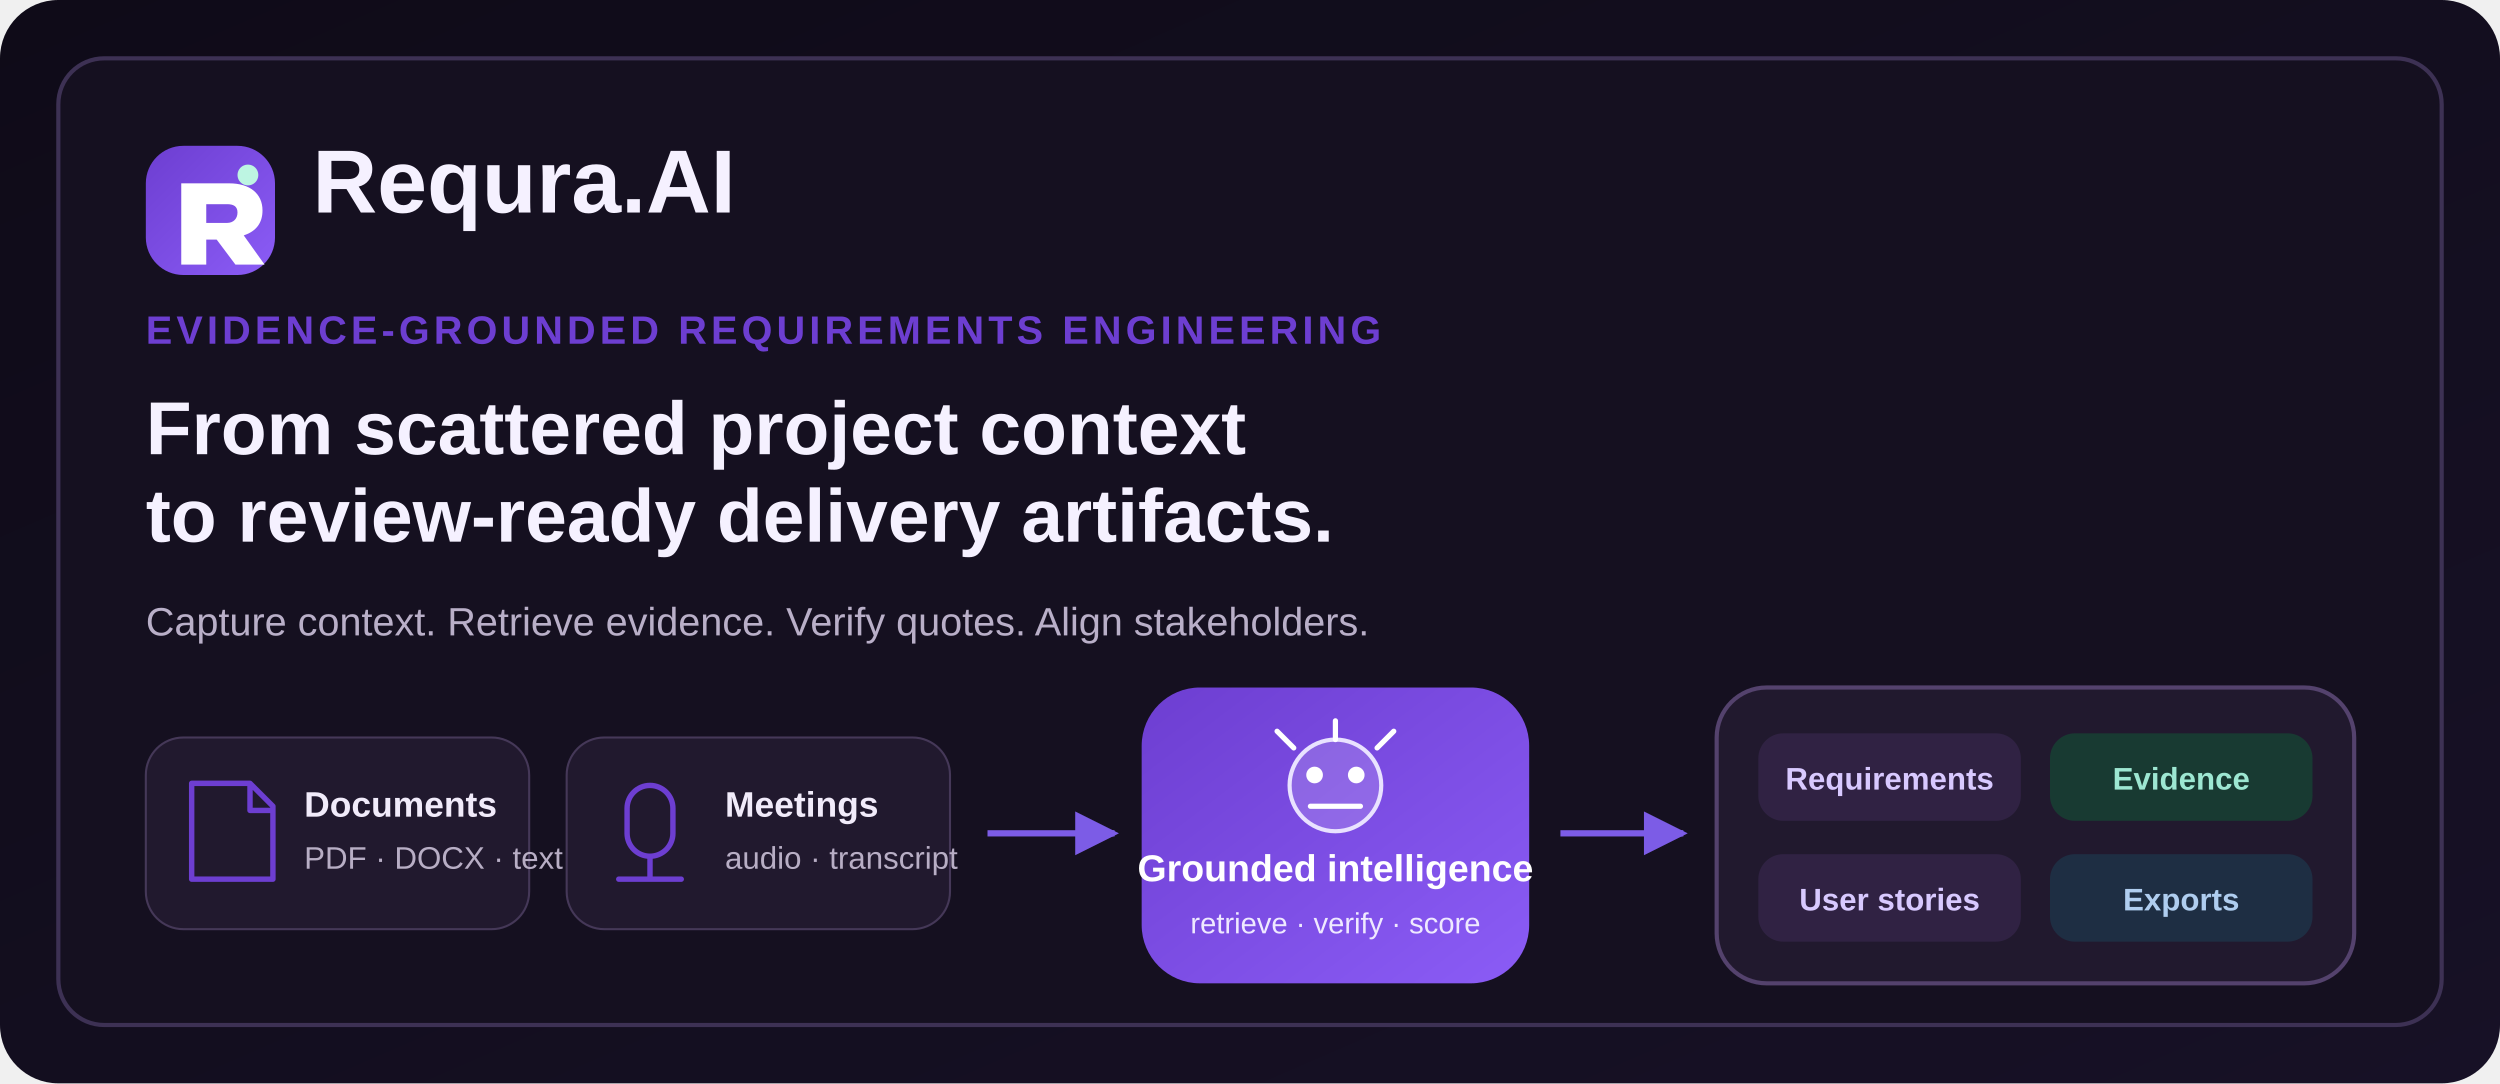
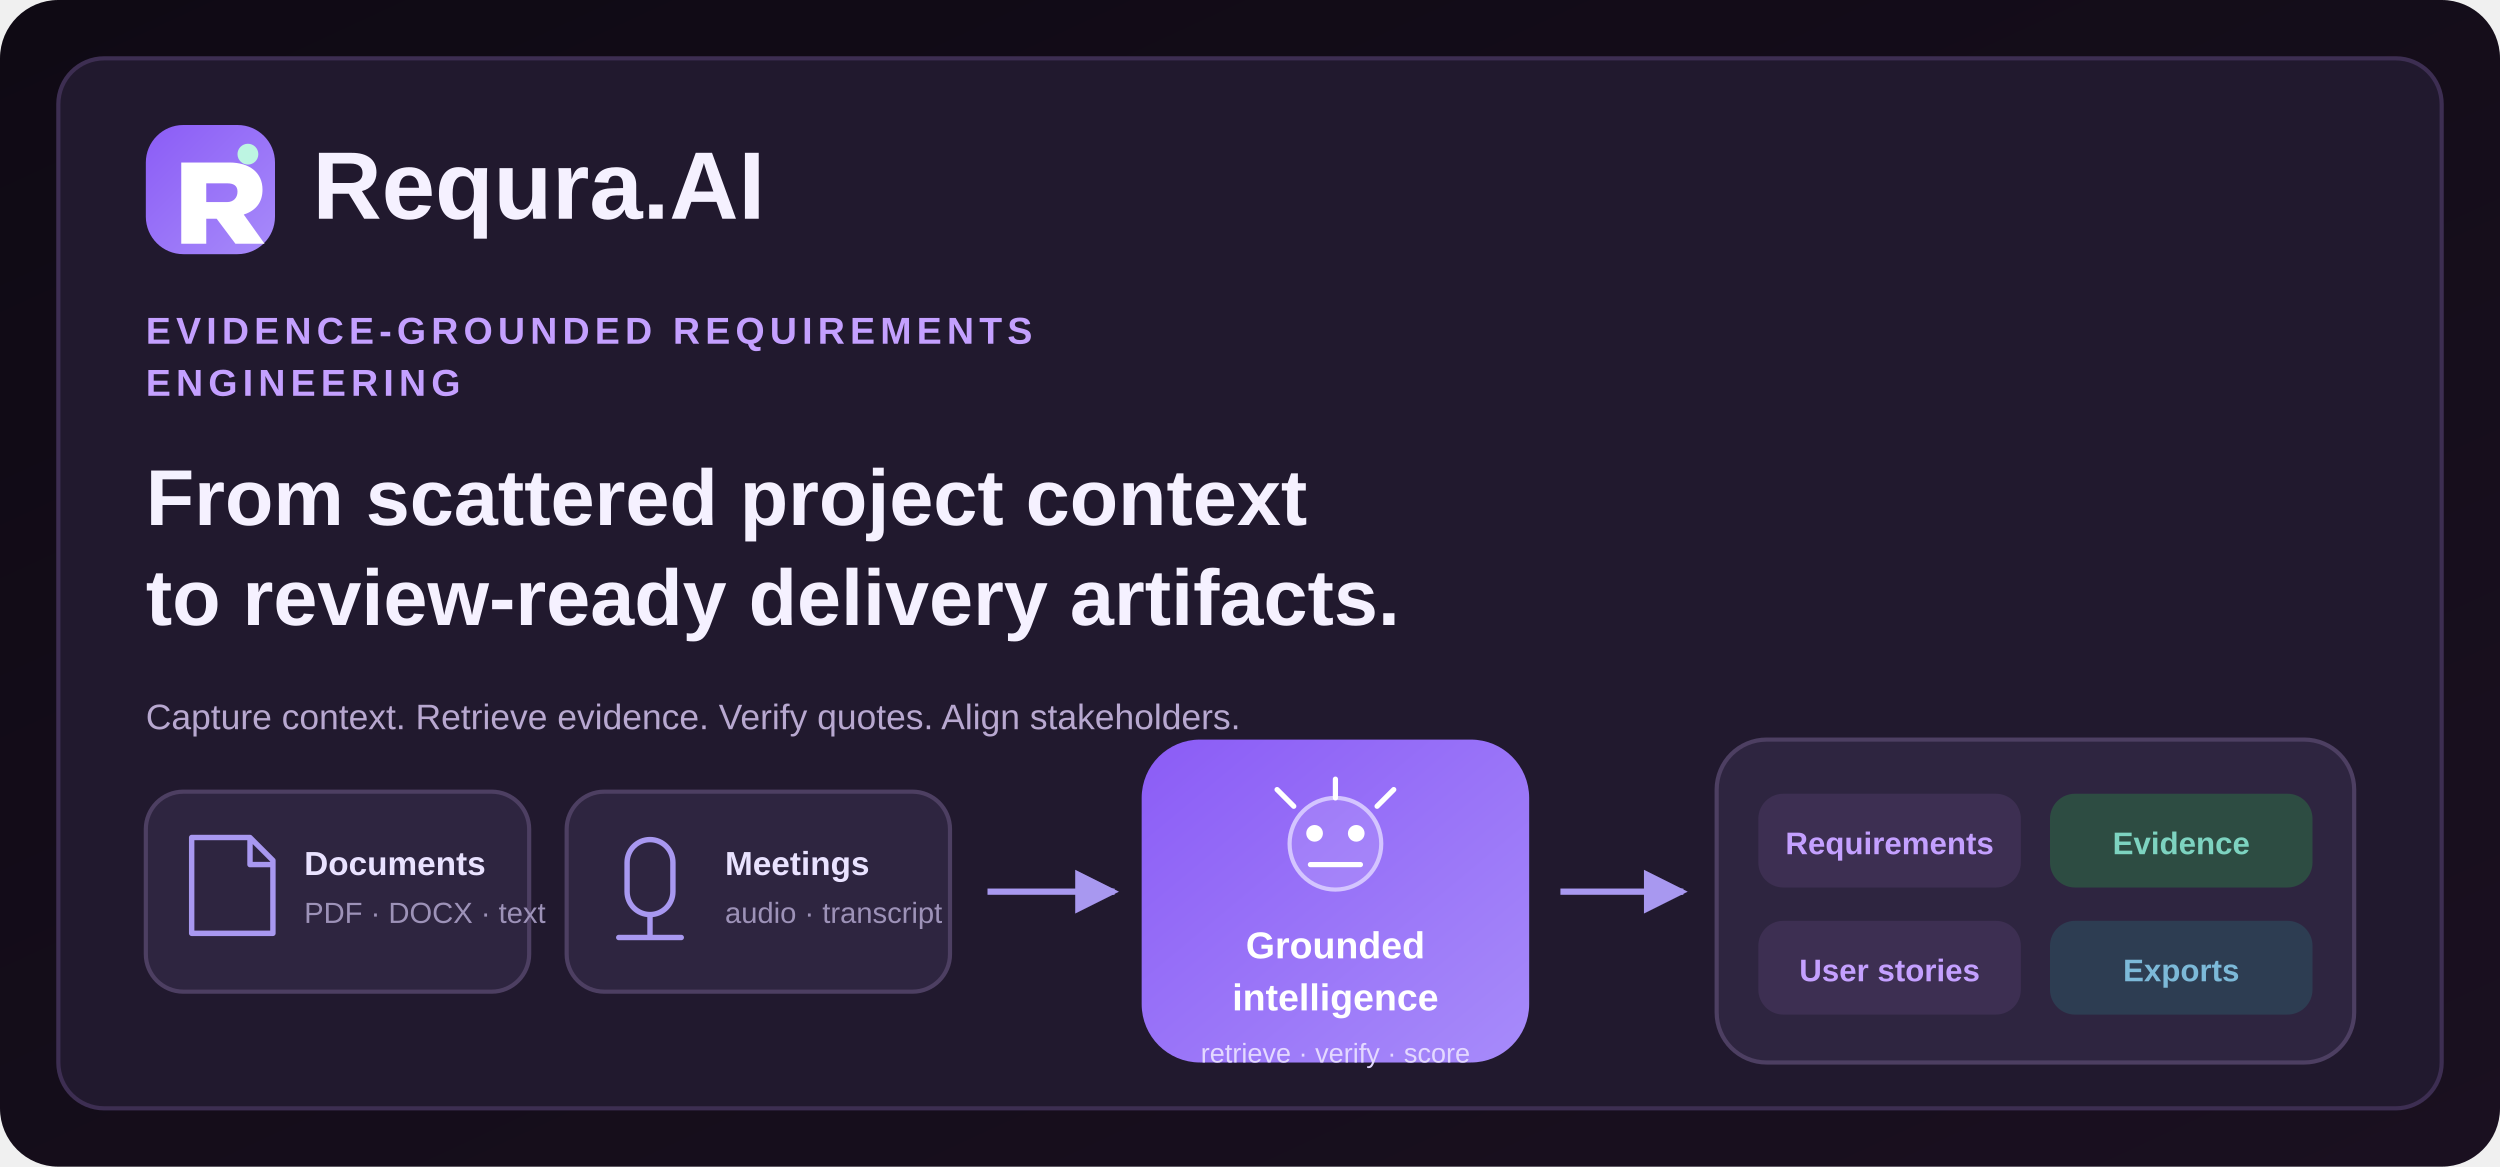
- <svg xmlns="http://www.w3.org/2000/svg" viewBox="0 0 1200 520" role="img" aria-labelledby="title desc">
+ <svg xmlns="http://www.w3.org/2000/svg" viewBox="0 0 1200 560" role="img" aria-labelledby="title desc">
  <defs>
    <linearGradient id="bg" x1="0" y1="0" x2="1" y2="1">
-       <stop offset="0" stop-color="#0F0B18" />
-       <stop offset="1" stop-color="#171126" />
+       <stop offset="0" stop-color="#0F0A14" />
+       <stop offset="1" stop-color="#1A1020" />
    </linearGradient>
    <linearGradient id="brand" x1="0" y1="0" x2="1" y2="1">
-       <stop offset="0" stop-color="#6D3ED1" />
-       <stop offset="1" stop-color="#8B5CF6" />
+       <stop offset="0" stop-color="#8B5CF6" />
+       <stop offset="1" stop-color="#A78BFA" />
    </linearGradient>
    <marker id="arrow" viewBox="0 0 10 10" refX="9" refY="5" markerWidth="7" markerHeight="7" orient="auto">
-       <path d="M0 0L10 5L0 10Z" fill="#7C5CE6" />
+       <path d="M0 0L10 5L0 10Z" fill="#A898F0" />
    </marker>
  </defs>
-   <rect width="1200" height="520" rx="28" fill="url(#bg)" />
-   <rect x="28" y="28" width="1144" height="464" rx="22" fill="#151020" stroke="#3D3154" stroke-width="2" />
+   <rect width="1200" height="560" rx="28" fill="url(#bg)" />
+   <rect x="28" y="28" width="1144" height="504" rx="22" fill="#21192E" stroke="#3D2E52" stroke-width="2" />
  <g font-family="-apple-system,BlinkMacSystemFont,'Segoe UI',Arial,sans-serif">
-     <g transform="translate(70 70)">
+     <g transform="translate(70 60)">
      <rect width="62" height="62" rx="18" fill="url(#brand)" />
      <path d="M17 18h23c10 0 16 5 16 13 0 6-3 10-9 12l10 14H43L34 45h-5v12H17V18zm12 10v9h10c3 0 5-2 5-5s-2-4-5-4H29z" fill="#FFF" />
      <circle cx="49" cy="14" r="5" fill="#BDF5E2" />
    </g>
-     <text x="150" y="102" fill="#F5F1FF" font-size="43" font-weight="800">Requra.AI</text>
-     <text x="70" y="165" fill="#6D3ED1" font-size="19" font-weight="750" letter-spacing="2">EVIDENCE-GROUNDED REQUIREMENTS ENGINEERING</text>
-     <text x="70" y="218" fill="#F5F1FF" font-size="36" font-weight="800">From scattered project context</text>
-     <text x="70" y="260" fill="#F5F1FF" font-size="36" font-weight="800">to review-ready delivery artifacts.</text>
-     <text x="70" y="305" fill="#B9AFC8" font-size="19">Capture context. Retrieve evidence. Verify quotes. Align stakeholders.</text>
-     <g transform="translate(70 354)">
-       <rect width="184" height="92" rx="18" fill="#21192E" stroke="#453858" />
-       <path d="M22 22h28l11 11v35H22zM50 22v13h11" fill="none" stroke="#6D3ED1" stroke-width="2.6" stroke-linejoin="round" />
-       <text x="76" y="38" fill="#F1EBFA" font-size="17" font-weight="700">Documents</text>
-       <text x="76" y="63" fill="#B8AEC5" font-size="15">PDF · DOCX · text</text>
+     <text x="150" y="105" fill="#F5F1FF" font-size="46" font-weight="800">Requra.AI</text>
+     <text x="70" y="165" fill="#C4A0FF" font-size="18" font-weight="750" letter-spacing="2.5">EVIDENCE-GROUNDED REQUIREMENTS</text>
+     <text x="70" y="190" fill="#C4A0FF" font-size="18" font-weight="750" letter-spacing="2.5">ENGINEERING</text>
+     <text x="70" y="252" fill="#F5F1FF" font-size="38" font-weight="800">From scattered project context</text>
+     <text x="70" y="300" fill="#F5F1FF" font-size="38" font-weight="800">to review-ready delivery artifacts.</text>
+     <text x="70" y="350" fill="#B8A8D0" font-size="17">Capture context. Retrieve evidence. Verify quotes. Align stakeholders.</text>
+     <g transform="translate(70 380)">
+       <rect width="184" height="96" rx="18" fill="#2E2540" stroke="#4D3F62" stroke-width="2" />
+       <path d="M22 22h28l11 11v35H22zM50 22v13h11" fill="none" stroke="#A898F0" stroke-width="2.6" stroke-linejoin="round" />
+       <text x="76" y="40" fill="#E9E2FF" font-size="16" font-weight="700">Documents</text>
+       <text x="76" y="63" fill="#9D92B8" font-size="14">PDF · DOCX · text</text>
    </g>
-     <g transform="translate(272 354)">
-       <rect width="184" height="92" rx="18" fill="#21192E" stroke="#453858" />
-       <path d="M29 46a11 11 0 0 0 22 0V34a11 11 0 0 0-22 0zm11 11v11m-15 0h30" fill="none" stroke="#6D3ED1" stroke-width="2.6" stroke-linecap="round" />
-       <text x="76" y="38" fill="#F1EBFA" font-size="17" font-weight="700">Meetings</text>
-       <text x="76" y="63" fill="#B8AEC5" font-size="15">audio · transcript</text>
+     <g transform="translate(272 380)">
+       <rect width="184" height="96" rx="18" fill="#2E2540" stroke="#4D3F62" stroke-width="2" />
+       <path d="M29 48a11 11 0 0 0 22 0V34a11 11 0 0 0-22 0zm11 11v11m-15 0h30" fill="none" stroke="#A898F0" stroke-width="2.6" stroke-linecap="round" />
+       <text x="76" y="40" fill="#E9E2FF" font-size="16" font-weight="700">Meetings</text>
+       <text x="76" y="63" fill="#9D92B8" font-size="14">audio · transcript</text>
    </g>
-     <path d="M474 400H535" stroke="#7C5CE6" stroke-width="3" marker-end="url(#arrow)" />
-     <g transform="translate(548 330)">
-       <rect width="186" height="142" rx="28" fill="url(#brand)" />
-       <circle cx="93" cy="47" r="22" fill="#FFF" fill-opacity=".16" stroke="#E9E2FF" stroke-width="2" />
-       <circle cx="83" cy="42" r="4" fill="#FFF" />
-       <circle cx="103" cy="42" r="4" fill="#FFF" />
-       <path d="M81 57h24M93 25v-9M73 29l-8-8M113 29l8-8" stroke="#FFF" stroke-width="2.5" stroke-linecap="round" />
-       <text x="93" y="93" text-anchor="middle" fill="#FFF" font-size="18" font-weight="800">Grounded intelligence</text>
-       <text x="93" y="118" text-anchor="middle" fill="#EFE9FF" font-size="14">retrieve · verify · score</text>
+     <path d="M474 428H535" stroke="#A898F0" stroke-width="3" marker-end="url(#arrow)" />
+     <g transform="translate(548 355)">
+       <rect width="186" height="155" rx="28" fill="url(#brand)" />
+       <circle cx="93" cy="50" r="22" fill="#FFF" fill-opacity=".12" stroke="#D4C5FF" stroke-width="2" />
+       <circle cx="83" cy="45" r="4" fill="#FFF" />
+       <circle cx="103" cy="45" r="4" fill="#FFF" />
+       <path d="M81 60h24M93 28v-9M73 32l-8-8M113 32l8-8" stroke="#FFF" stroke-width="2.5" stroke-linecap="round" />
+       <text x="93" y="105" text-anchor="middle" fill="#FFF" font-size="18" font-weight="800">Grounded</text>
+       <text x="93" y="130" text-anchor="middle" fill="#FFF" font-size="18" font-weight="800">intelligence</text>
+       <text x="93" y="155" text-anchor="middle" fill="#E4D9FF" font-size="13">retrieve · verify · score</text>
    </g>
-     <path d="M749 400H808" stroke="#7C5CE6" stroke-width="3" marker-end="url(#arrow)" />
-     <g transform="translate(824 330)">
-       <rect width="306" height="142" rx="24" fill="#21192E" stroke="#54426D" stroke-width="2" />
-       <g transform="translate(20 22)">
-         <rect width="126" height="42" rx="12" fill="#302243" />
-         <text x="63" y="27" text-anchor="middle" fill="#D8C9FF" font-size="15" font-weight="700">Requirements</text>
-         <rect x="140" width="126" height="42" rx="12" fill="#183A32" />
-         <text x="203" y="27" text-anchor="middle" fill="#9DE7D2" font-size="15" font-weight="700">Evidence</text>
-         <rect y="58" width="126" height="42" rx="12" fill="#302243" />
-         <text x="63" y="85" text-anchor="middle" fill="#D8C9FF" font-size="15" font-weight="700">User stories</text>
-         <rect x="140" y="58" width="126" height="42" rx="12" fill="#1E2E43" />
-         <text x="203" y="85" text-anchor="middle" fill="#AFCDEF" font-size="15" font-weight="700">Exports</text>
+     <path d="M749 428H808" stroke="#A898F0" stroke-width="3" marker-end="url(#arrow)" />
+     <g transform="translate(824 355)">
+       <rect width="306" height="155" rx="24" fill="#2E2540" stroke="#4D3F62" stroke-width="2" />
+       <g transform="translate(20 26)">
+         <rect width="126" height="45" rx="12" fill="#3D2F52" />
+         <text x="63" y="29" text-anchor="middle" fill="#C4A0FF" font-size="15" font-weight="700">Requirements</text>
+         <rect x="140" width="126" height="45" rx="12" fill="#2D4C42" />
+         <text x="203" y="29" text-anchor="middle" fill="#7DD3C0" font-size="15" font-weight="700">Evidence</text>
+         <rect y="61" width="126" height="45" rx="12" fill="#3D2F52" />
+         <text x="63" y="90" text-anchor="middle" fill="#C4A0FF" font-size="15" font-weight="700">User stories</text>
+         <rect x="140" y="61" width="126" height="45" rx="12" fill="#2D3D52" />
+         <text x="203" y="90" text-anchor="middle" fill="#7CB9D8" font-size="15" font-weight="700">Exports</text>
      </g>
    </g>
  </g>
</svg>
